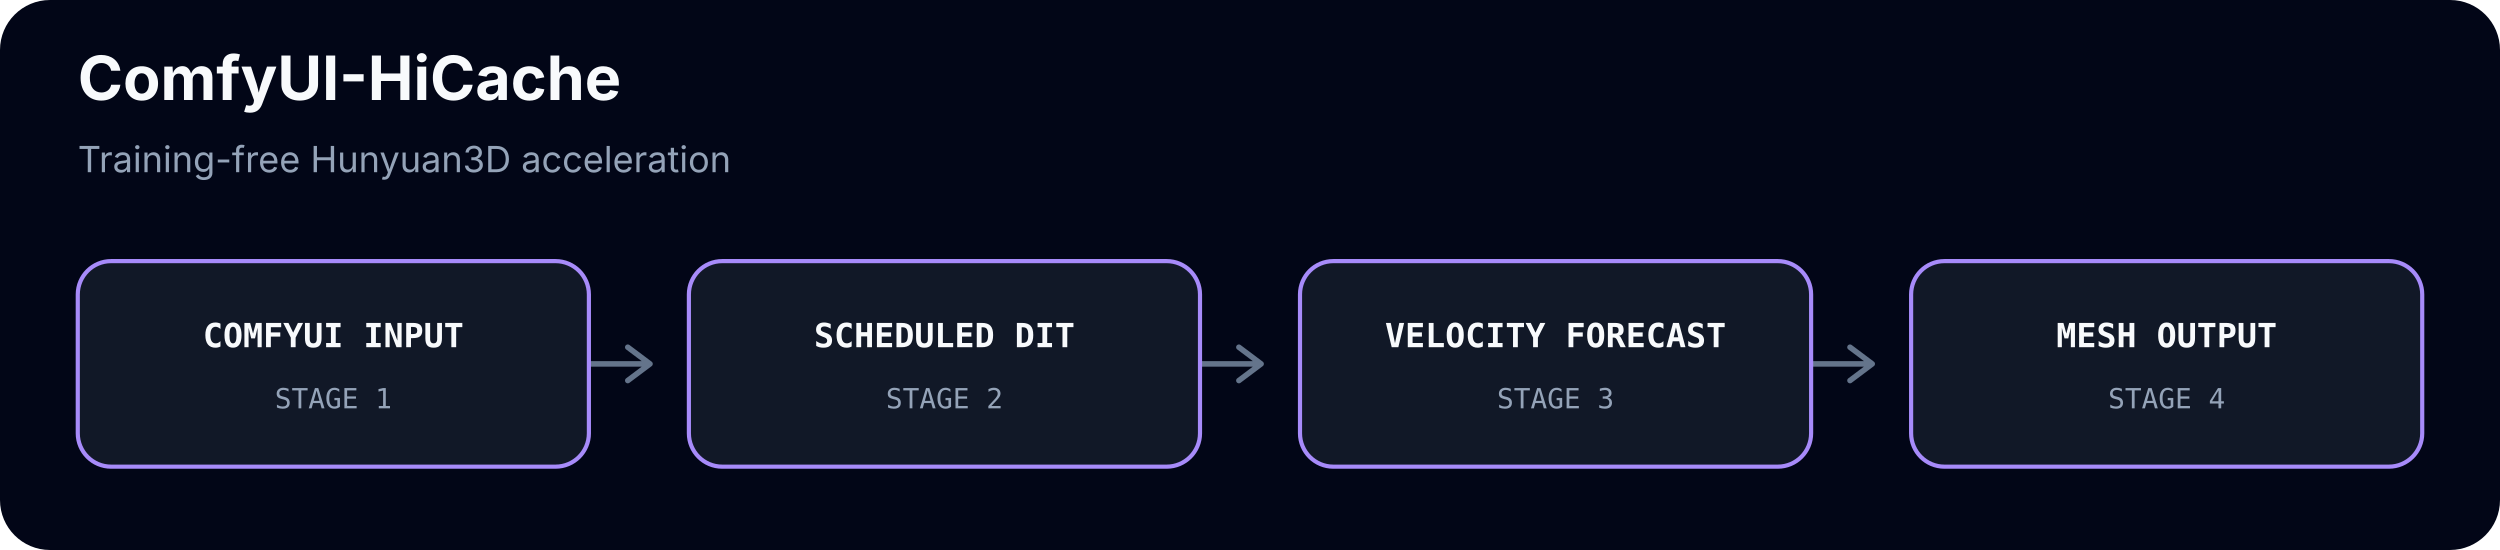
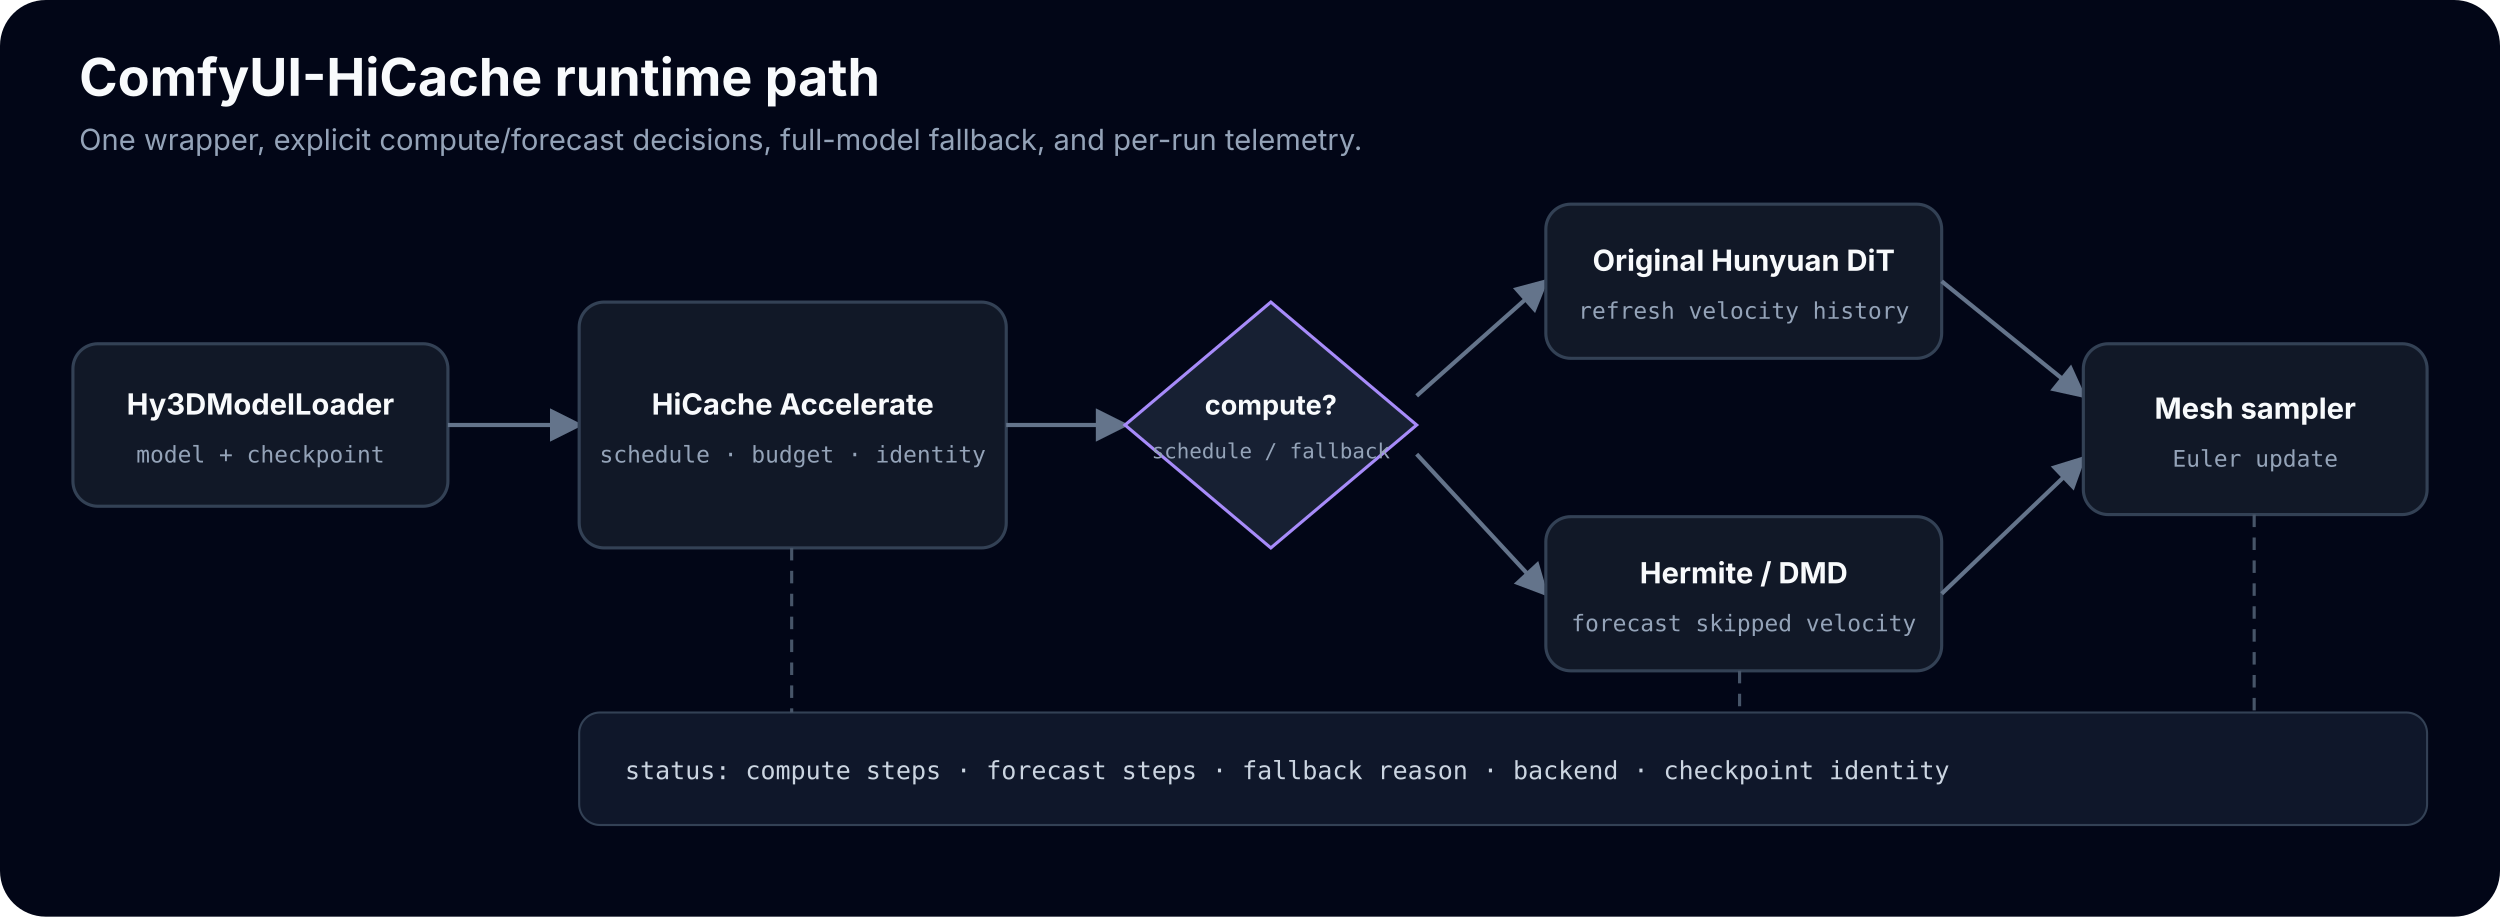
- <svg xmlns="http://www.w3.org/2000/svg" viewBox="0 0 900 198" role="img" aria-labelledby="title desc">
-   <rect width="900" height="198" rx="18" fill="#020617" />
-   <text x="28" y="36" fill="#f8fafc" font-family="Inter,Segoe UI,sans-serif" font-size="22" font-weight="700">ComfyUI-HiCache</text>
-   <text x="28" y="62" fill="#94a3b8" font-family="Inter,Segoe UI,sans-serif" font-size="13">Training-free Hunyuan3D acceleration</text>
-   <path d="M212 131h22m-8-6 8 6-8 6" fill="none" stroke="#64748b" stroke-width="2" stroke-linecap="round" stroke-linejoin="round" />
-   <path d="M432 131h22m-8-6 8 6-8 6" fill="none" stroke="#64748b" stroke-width="2" stroke-linecap="round" stroke-linejoin="round" />
-   <path d="M652 131h22m-8-6 8 6-8 6" fill="none" stroke="#64748b" stroke-width="2" stroke-linecap="round" stroke-linejoin="round" />
-   <g transform="translate(28 94)">
-     <rect width="184" height="74" rx="12" fill="#111827" stroke="#a78bfa" stroke-width="1.5" />
-     <text x="92" y="31" text-anchor="middle" fill="#f8fafc" font-family="ui-monospace, SFMono-Regular, Menlo, monospace" font-size="12" font-weight="700">COMFYUI INPUT</text>
-     <text x="92" y="53" text-anchor="middle" fill="#94a3b8" font-family="ui-monospace, SFMono-Regular, Menlo, monospace" font-size="10">STAGE 1</text>
+ <svg xmlns="http://www.w3.org/2000/svg" viewBox="0 0 1200 440" role="img" aria-labelledby="title desc">
+   <rect width="1200" height="440" rx="22" fill="#020617" />
+   <defs>
+     <marker id="arrow" markerWidth="8" markerHeight="8" refX="7" refY="4" orient="auto">
+       <path d="M0 0L8 4L0 8Z" fill="#64748b" />
+     </marker>
+     <style>.t{font-family:Inter,Segoe UI,sans-serif;fill:#f8fafc}.m{font-family:ui-monospace,SFMono-Regular,Menlo,monospace;fill:#cbd5e1}.muted{fill:#94a3b8}.line{fill:none;stroke:#64748b;stroke-width:2;marker-end:url(#arrow)}.dash{fill:none;stroke:#475569;stroke-width:1.5;stroke-dasharray:6 5}.box{fill:#111827;stroke:#334155;stroke-width:1.5}</style>
+   </defs>
+   <text class="t" x="38" y="46" font-size="25" font-weight="700">ComfyUI-HiCache runtime path</text>
+   <text class="t muted" x="38" y="72" font-size="14">One wrapper, explicit compute/forecast decisions, full-model fallback, and per-run telemetry.</text>
+   <g transform="translate(35 165)">
+     <rect class="box" width="180" height="78" rx="12" stroke="#a78bfa" />
+     <text class="t" x="90" y="34" text-anchor="middle" font-size="14" font-weight="700">Hy3DModelLoader</text>
+     <text class="m muted" x="90" y="57" text-anchor="middle" font-size="11">model + checkpoint</text>
  </g>
-   <g transform="translate(248 94)">
-     <rect width="184" height="74" rx="12" fill="#111827" stroke="#a78bfa" stroke-width="1.5" />
-     <text x="92" y="31" text-anchor="middle" fill="#f8fafc" font-family="ui-monospace, SFMono-Regular, Menlo, monospace" font-size="12" font-weight="700">SCHEDULED DIT</text>
-     <text x="92" y="53" text-anchor="middle" fill="#94a3b8" font-family="ui-monospace, SFMono-Regular, Menlo, monospace" font-size="10">STAGE 2</text>
+   <path class="line" d="M215 204L278 204" />
+   <g transform="translate(278 145)">
+     <rect class="box" width="205" height="118" rx="12" stroke="#a78bfa" />
+     <text class="t" x="102.5" y="54" text-anchor="middle" font-size="14" font-weight="700">HiCache Accelerate</text>
+     <text class="m muted" x="102.5" y="77" text-anchor="middle" font-size="11">schedule · budget · identity</text>
  </g>
-   <g transform="translate(468 94)">
-     <rect width="184" height="74" rx="12" fill="#111827" stroke="#a78bfa" stroke-width="1.5" />
-     <text x="92" y="31" text-anchor="middle" fill="#f8fafc" font-family="ui-monospace, SFMono-Regular, Menlo, monospace" font-size="12" font-weight="700">VELOCITY FORECAST</text>
-     <text x="92" y="53" text-anchor="middle" fill="#94a3b8" font-family="ui-monospace, SFMono-Regular, Menlo, monospace" font-size="10">STAGE 3</text>
+   <path class="line" d="M483 204L540 204" />
+   <path d="M610 145L680 204L610 263L540 204Z" fill="#172033" stroke="#a78bfa" stroke-width="1.5" />
+   <text class="t" x="610" y="199" text-anchor="middle" font-size="13" font-weight="700">compute?</text>
+   <text class="m muted" x="610" y="220" text-anchor="middle" font-size="10">schedule / fallback</text>
+   <path class="line" d="M680 190L742 135" />
+   <g transform="translate(742 98)">
+     <rect class="box" width="190" height="74" rx="12" stroke="#f59e0b" />
+     <text class="t" x="95" y="32" text-anchor="middle" font-size="14" font-weight="700">Original Hunyuan DiT</text>
+     <text class="m muted" x="95" y="55" text-anchor="middle" font-size="11">refresh velocity history</text>
  </g>
-   <g transform="translate(688 94)">
-     <rect width="184" height="74" rx="12" fill="#111827" stroke="#a78bfa" stroke-width="1.5" />
-     <text x="92" y="31" text-anchor="middle" fill="#f8fafc" font-family="ui-monospace, SFMono-Regular, Menlo, monospace" font-size="12" font-weight="700">MESH OUTPUT</text>
-     <text x="92" y="53" text-anchor="middle" fill="#94a3b8" font-family="ui-monospace, SFMono-Regular, Menlo, monospace" font-size="10">STAGE 4</text>
+   <path class="line" d="M680 218L742 285" />
+   <g transform="translate(742 248)">
+     <rect class="box" width="190" height="74" rx="12" stroke="#22c55e" />
+     <text class="t" x="95" y="32" text-anchor="middle" font-size="14" font-weight="700">Hermite / DMD</text>
+     <text class="m muted" x="95" y="55" text-anchor="middle" font-size="11">forecast skipped velocity</text>
  </g>
+   <path class="line" d="M932 135L1000 190" />
+   <path class="line" d="M932 285L1000 220" />
+   <g transform="translate(1000 165)">
+     <rect class="box" width="165" height="82" rx="12" stroke="#38bdf8" />
+     <text class="t" x="82.5" y="36" text-anchor="middle" font-size="14" font-weight="700">Mesh sampler</text>
+     <text class="m muted" x="82.5" y="59" text-anchor="middle" font-size="11">Euler update</text>
+   </g>
+   <rect x="278" y="342" width="887" height="54" rx="10" fill="#0f172a" stroke="#334155" />
+   <text class="m" x="300" y="374" font-size="12">status: compute steps · forecast steps · fallback reason · backend · checkpoint identity</text>
+   <path class="dash" d="M380 263V342M835 322V342M1082 247V342" />
</svg>
